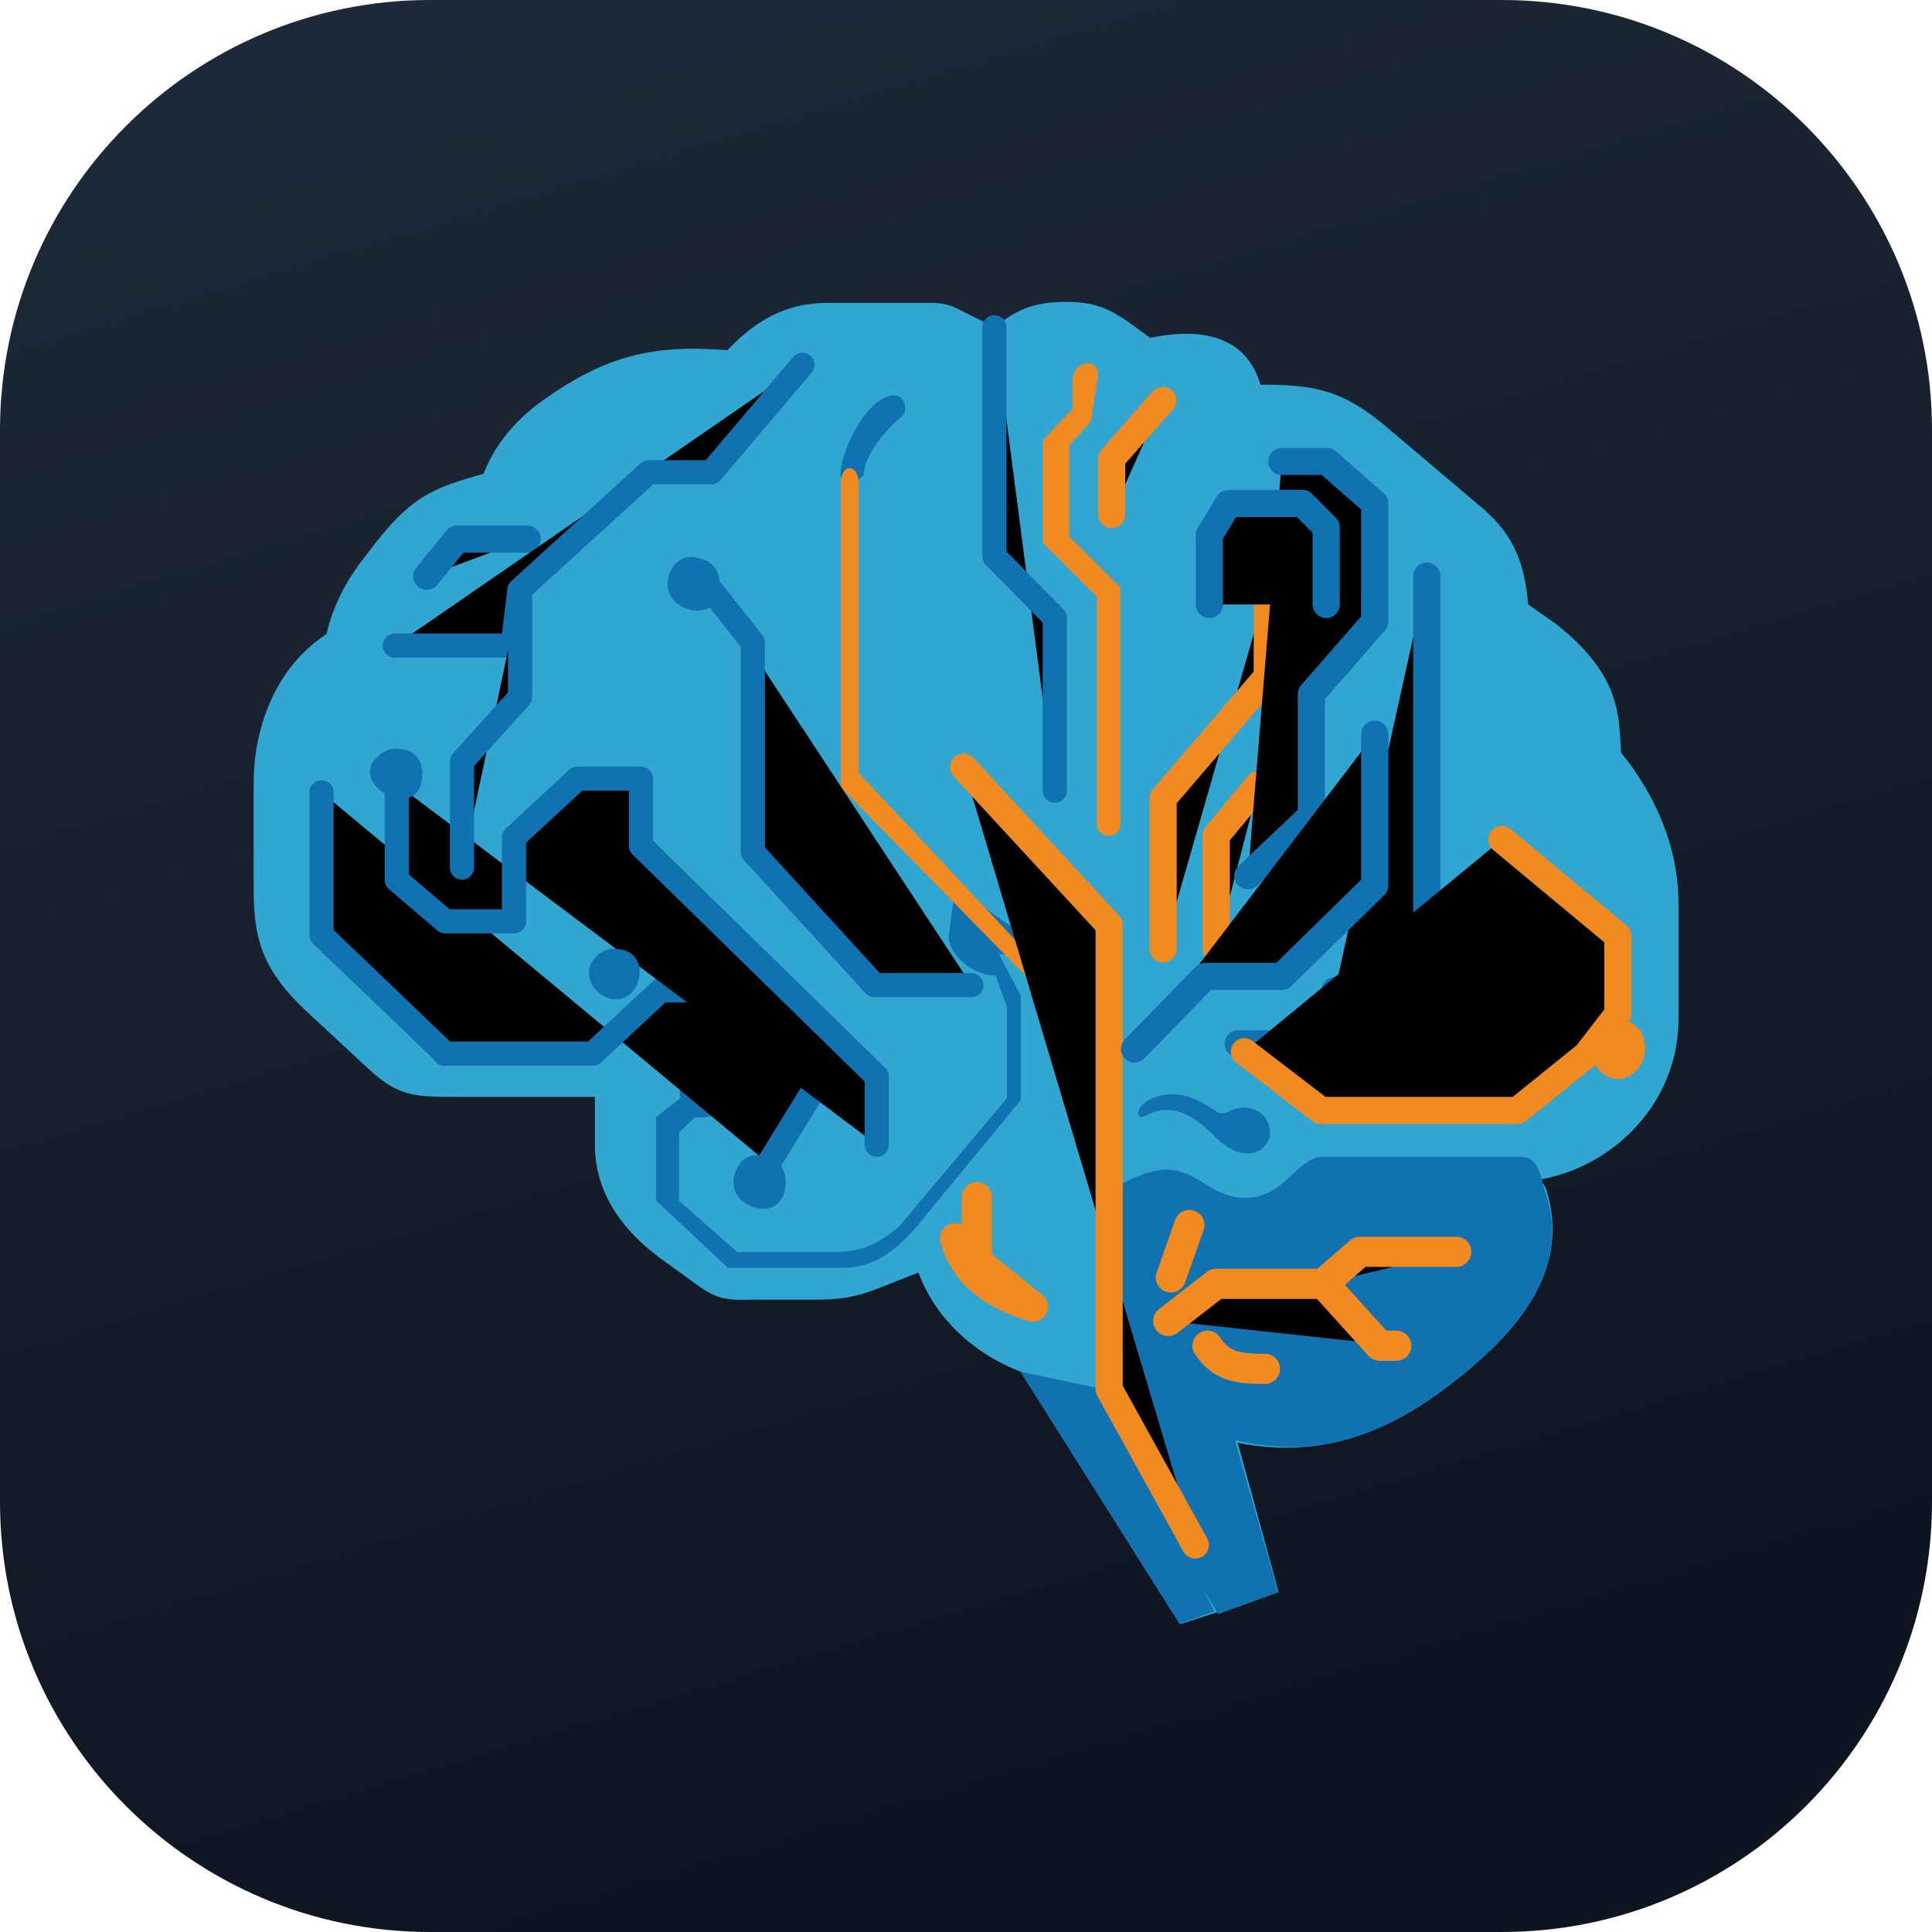
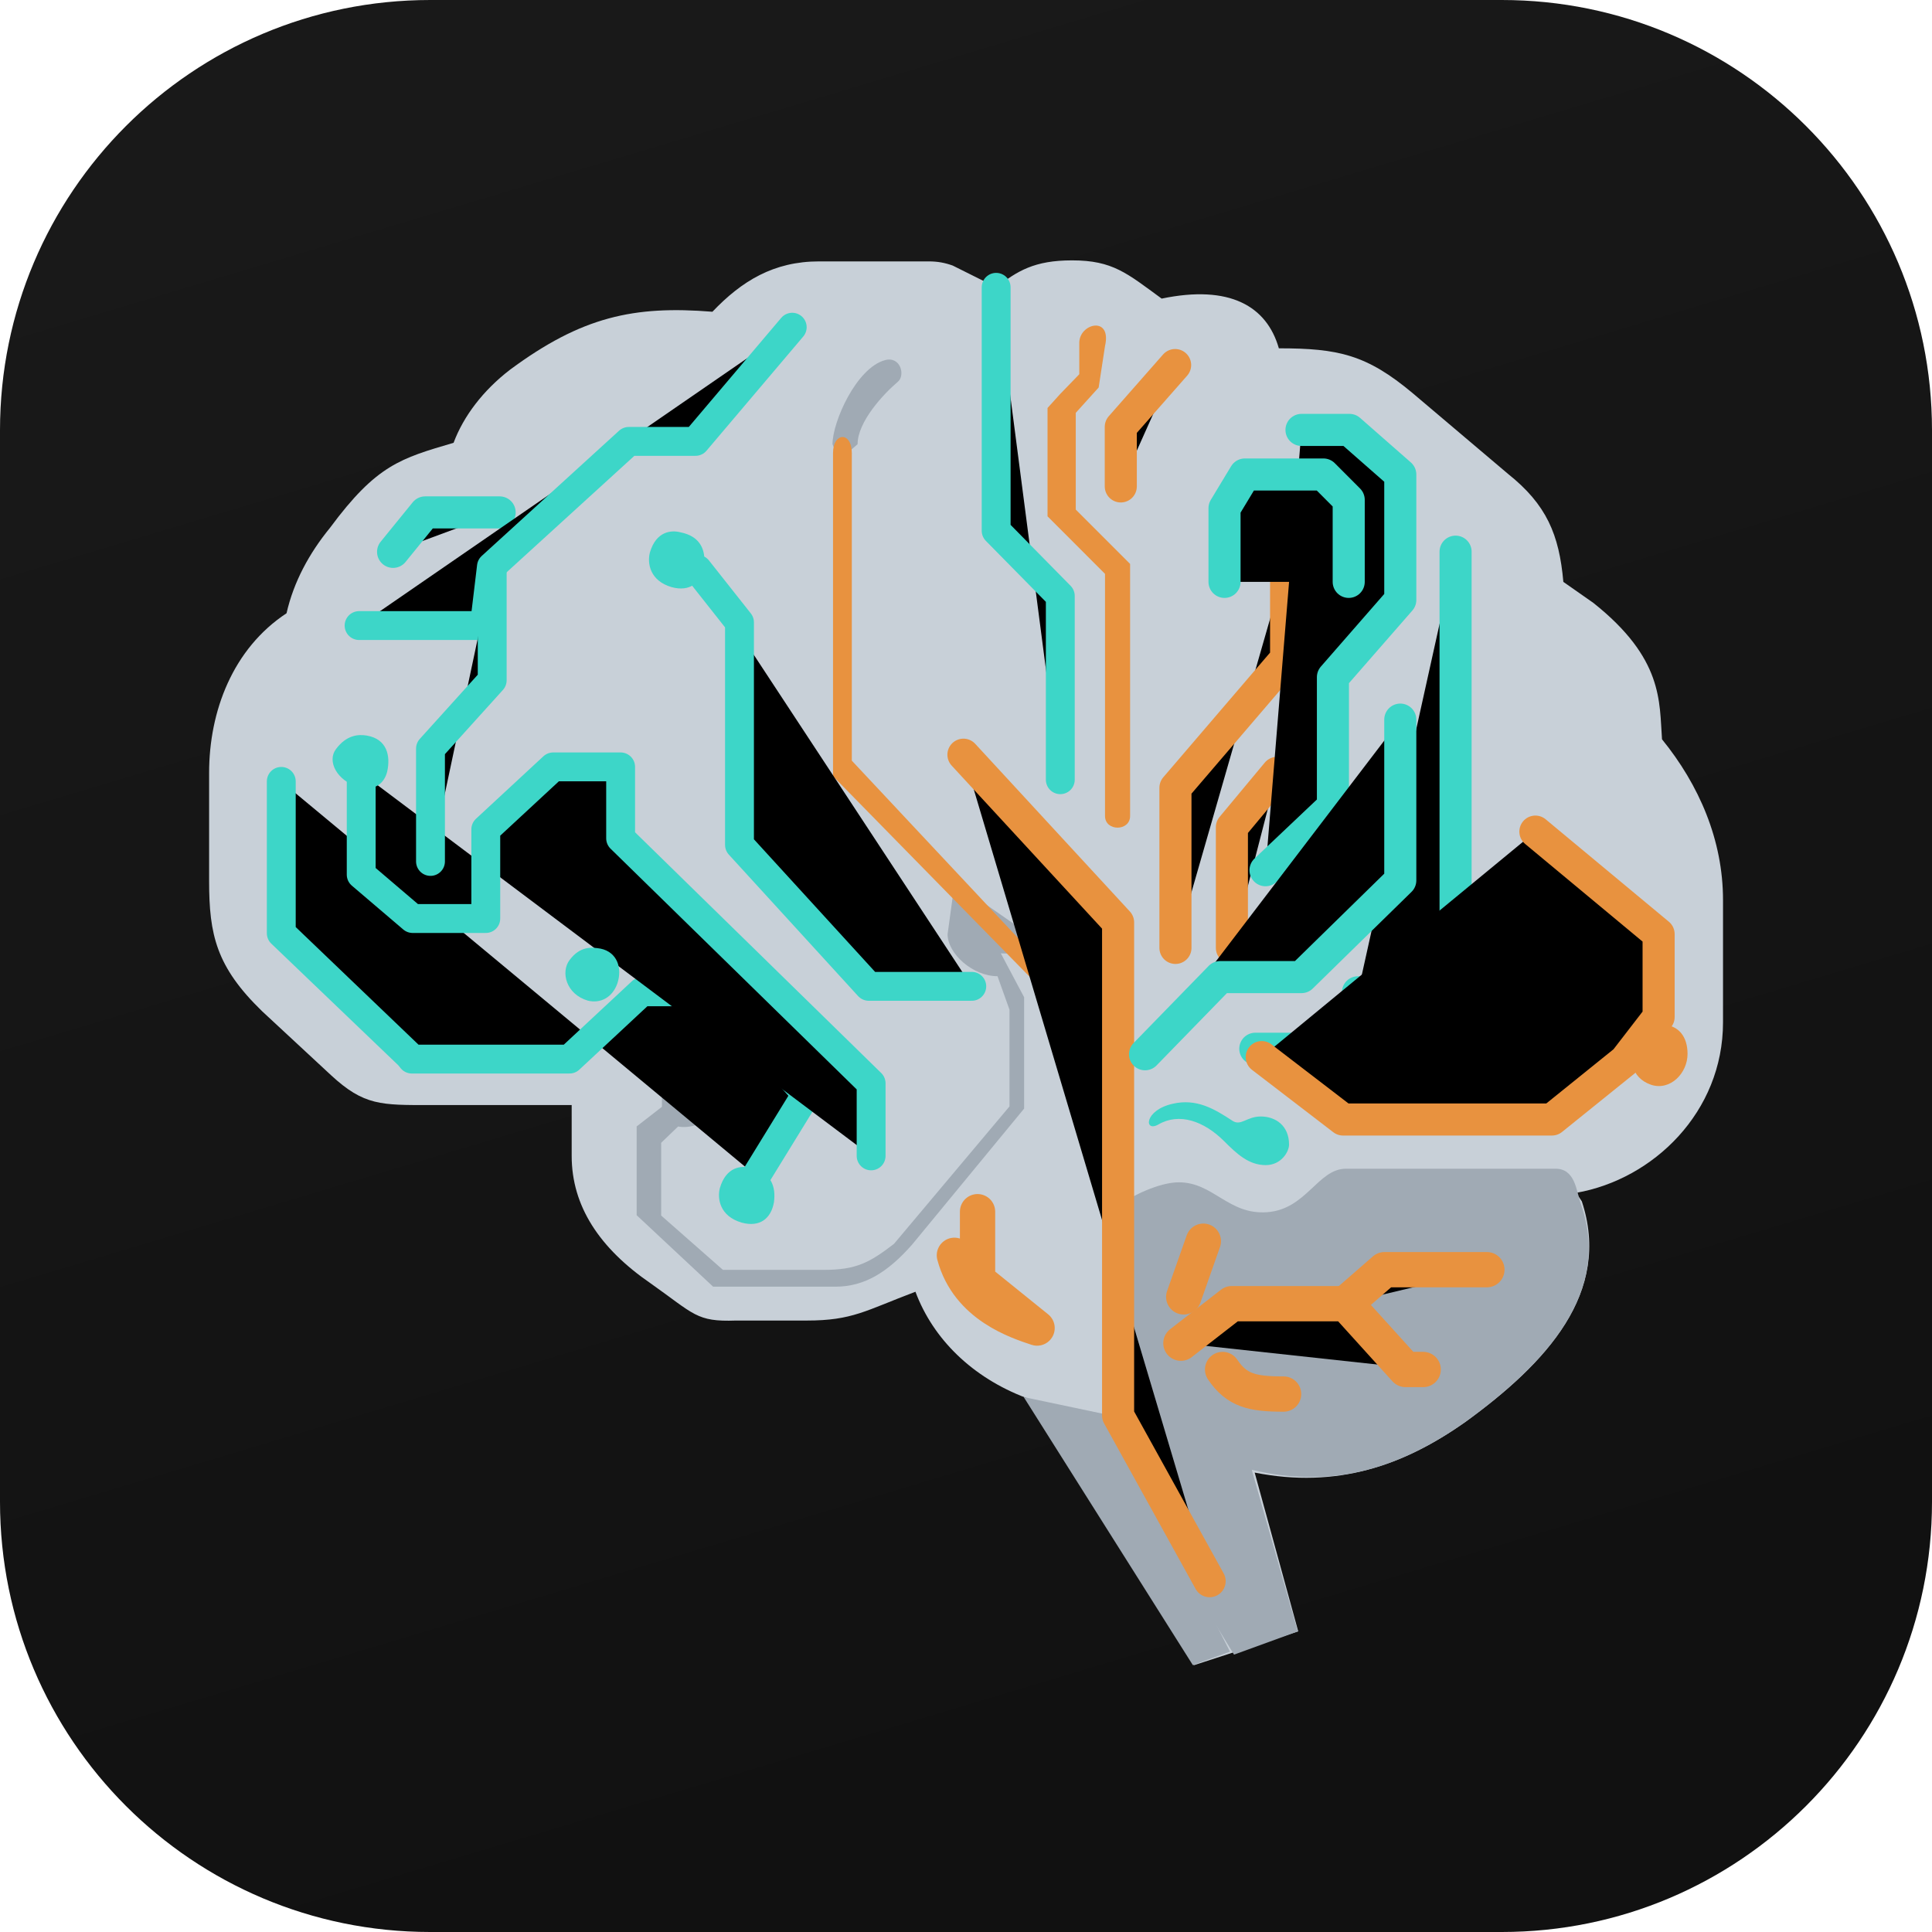
<svg xmlns="http://www.w3.org/2000/svg" width="1024" height="1024" viewBox="0 0 1024 1024">
  <defs>
    <linearGradient id="bg" x1="0" y1="0" x2="0.3" y2="1">
-       <stop offset="0%" stop-color="#1e2a3a" />
-       <stop offset="100%" stop-color="#0f1520" />
+       <stop offset="0%" stop-color="#1a1a1a" />
+       <stop offset="100%" stop-color="#111111" />
    </linearGradient>
  </defs>
  <rect width="1024" height="1024" rx="228" ry="228" fill="url(#bg)" />
-   <g transform="translate(112, 112) scale(3.2)">
-     <path d="m233.5 89.66c-0.43-5.9 0.22-12.59-10.71-21.27l-4.67-3.27c-0.65-7.39-2.63-12.06-8.63-16.84l-14.86-12.58c-7.17-6-11.57-6.99-20.86-6.99-1.87-6.57-7.66-9.96-18.27-7.75-5.41-3.95-7.61-5.96-13.97-5.96-5.89 0-8.53 1.66-11.81 4.2l-6.79-3.39c-1.21-0.43-2.31-0.65-3.75-0.65h-17.09c-7.06 0-12.06 3.06-16.62 7.85-12.25-0.99-20.38 0.77-31.53 9.02-4.22 3.23-7.28 7.28-8.82 11.41-8.25 2.43-11.99 3.42-19.27 13.26-3.23 3.95-5.66 8.42-6.77 13.31-8.36 5.51-12.07 15.25-12.07 24.88v16.87c0 8.36 1.11 13.36 8.27 20.3l10.72 9.95c5.17 4.78 7.82 4.67 15.53 4.67h22v7.92c0 7.81 4.31 14.38 12.33 19.89 6.79 4.79 7.11 6 13.25 5.78h11.05c7.16 0 9.14-1.54 16.96-4.49 2.75 7.39 8.9 13.39 17.26 16.55l26.14 41.67 16.27-5.28-6.79-24.75c12.79 2.54 23.19-1.08 32.82-7.87 12.68-9.19 22.86-20.22 18.18-34.41l-0.88-1.33c12.03-2.1 22.89-12.6 22.89-26.57v-19.08c0-9.35-3.74-17.95-9.51-25.05z" fill="#30A6D1" />
-     <path d="m216.9 156.6h-32.66c-4.4 0-6.17 6.35-12.31 6.78-6.04 0.43-8.35-4.66-13.76-4.66-3.06 0-7.52 2.2-8.95 3.42l-1.98 38.19 19.54 32.02 9.94-3.62-7.17-25.19c13.24 3.16 23.64-0.67 33.27-7.46 12.68-9.19 22.97-20.32 17.97-34.16-0.65-1.98-0.87-5.32-3.89-5.32z" fill="#1172B1" />
-     <path d="m134 192.2 26.36 41.78 5.8-2.09-15.95-31.26-1.21-48.29-11.93-30.7-13.84-9.63-1.1 8.03c0 3.05 3.94 6.55 7.78 6.55l1.87 5.22v15.08l-18.01 21.43c-3.84 2.95-5.92 4.05-10.93 4.05h-15.73l-9.63-8.47v-11.34l2.64-2.54c0.99 0.22 4.16 0.22 5.93-2.84 1.21-2.21 0.66-5.59-2.4-6.8-2.86-1.11-5.61 0.76-6.05 3.51v3.06l-3.94 3.06v13.84l11.92 11.14h19.08c4.57 0 8.2-2.32 11.93-6.55l17.47-21.21v-17.36l-3.63-6.84 6.26 0.17 9.52 9.84 0.8 27.79 0.1 34.13-13.11-2.76z" fill="#1172B1" />
-     <path d="m108.1 43.66c0-3.51 4.05-7.85 6.26-9.72 1.22-0.99 0.45-4.04-1.98-3.39-4.46 1.21-8.19 9.6-8.19 13.11l0.99 2.53 2.92-2.53z" fill="#1172B1" />
-     <path d="m107.2 45.04v47.95l30.91 32.99v3.95l-33.84-34.52v-50.37c0-3.28 2.93-3.39 2.93 0z" fill="#F08A21" />
-     <path d="m124.6 92.06 24.11 26.14v76.89l14.27 25.81" stroke="#F08A21" stroke-linecap="round" stroke-linejoin="round" stroke-width="4.5" />
-     <path d="m139.7 35.81 2.96-3.06v-4.89c0-3.06 5.11-4.28 4.01 0.5l-0.99 6.46-3.57 3.95v15.08l8.47 8.47v39.29c0 2.43-3.91 2.43-3.91 0v-37.74l-8.96-8.97v-16.89l1.99-2.2z" fill="#F08A21" />
-     <path d="m157.6 31.32-8.47 9.63v9.29" stroke="#F08A21" stroke-linecap="round" stroke-linejoin="round" stroke-width="4.5" />
-     <path d="m174.9 62.21v14.86l-17.25 20.14v24.97" stroke="#F08A21" stroke-linecap="round" stroke-linejoin="round" stroke-width="4.5" />
-     <path d="m173.5 94.89-7.05 8.47v18.82" stroke="#F08A21" stroke-linecap="round" stroke-linejoin="round" stroke-width="4.5" />
-     <path d="m177.3 41.43h7.48l7.92 6.95v19.56l-10.5 12.03v20.15l-10.51 9.95" stroke="#1172B1" stroke-linecap="round" stroke-linejoin="round" stroke-width="4.5" />
-     <path d="m165.3 65.12v-11.49l3.17-5.25h12.25l3.94 3.95v12.79" stroke="#1172B1" stroke-linecap="round" stroke-linejoin="round" stroke-width="4.5" />
-     <path d="m170.1 137.9h28.93l16.47-17.8" stroke="#1172B1" stroke-linecap="round" stroke-linejoin="round" stroke-width="4.5" />
-     <path d="m186.1 129.1h7.61l7.61-8.47v-60.22" stroke="#1172B1" stroke-linecap="round" stroke-linejoin="round" stroke-width="4.5" />
-     <path d="m192.7 86.59v25.07l-15.4 15.07h-12.68l-11.71 12.03" stroke="#1172B1" stroke-linecap="round" stroke-linejoin="round" stroke-width="4.5" />
-     <path d="m171.1 139.2 12.68 9.73h32.56l11.4-9.19 5.23-6.78v-12.94l-19.21-15.97" stroke="#F08A21" stroke-linecap="round" stroke-linejoin="round" stroke-width="4.5" />
-     <path d="m233.2 134.1c2.95 0 4.28 1.97 4.28 4.6 0 3.06-2.75 5.8-5.7 4.81-3.17-1.1-3.6-4.28-2.28-6.71 0.99-1.75 2.16-2.7 3.7-2.7z" fill="#F08A21" />
-     <path d="m155 149.7c3.22-1.87 7.06-0.56 10.23 2.6 1.98 1.98 3.85 3.74 6.49 3.74 2.43 0 3.64-2.09 3.64-3.2 0-2.95-2.09-4.38-4.41-4.38-2.2 0-3.08 1.54-4.41 0.67-2.85-1.87-5.6-3.52-9.34-2.65-4.46 1.01-4.46 4.52-2.2 3.22z" fill="#1172B1" />
-     <path d="m129.7 19.2v37.95l10 10.16v28.65" stroke="#1172B1" stroke-linecap="round" stroke-linejoin="round" stroke-width="4" />
-     <path d="m35.69 60.44 5-6.15h11.61" stroke="#1172B1" stroke-linecap="round" stroke-linejoin="round" stroke-width="4.5" />
-     <path d="m30.39 71.93h19.53l1.1-9.19 21.41-19.52h10.4l15.08-17.8" stroke="#1172B1" stroke-linecap="round" stroke-linejoin="round" stroke-width="4" />
-     <path d="m18.26 96.22v23.67l19.92 19.08 0.43 0.54h24.58l11.26-10.49h11.6l14.05 15.97-7.82 12.72" stroke="#1172B1" stroke-linecap="round" stroke-linejoin="round" stroke-width="4" />
-     <path d="m30.72 94.9v15.86l8.02 6.84h11.4v-13.9l10.51-9.74h10.51v11.14l39.05 38.19v11.31" stroke="#1172B1" stroke-linecap="round" stroke-linejoin="round" stroke-width="4" />
-     <path d="m30.28 97.1c-3.38-0.99-4.92-4.05-3.49-5.92 1.65-2.21 3.49-2.32 4.81-2.1 3.17 0.55 3.71 3.19 3.17 5.62-0.43 1.74-1.86 3.13-4.49 2.4z" fill="#1172B1" />
-     <path d="m66.05 130.4c-3.39-0.99-4.27-4.47-2.84-6.34 1.65-2.21 3.49-1.99 4.81-1.77 2.64 0.54 3.41 3.08 2.64 5.4-0.76 2.21-2.64 3.2-4.61 2.71z" fill="#1172B1" />
-     <path d="m79.11 65.94c-3.39-0.99-3.82-3.73-3.39-5.39 0.99-3.39 3.39-3.5 4.71-3.17 3.39 0.65 4.04 3.06 3.72 5.37-0.44 2.53-2.2 3.96-5.04 3.19z" fill="#1172B1" />
-     <path d="m90.02 165c-3.39-0.99-3.82-3.73-3.39-5.38 0.99-3.39 3.39-3.5 4.71-3.17 3.39 0.65 4.04 3.06 3.72 5.38-0.44 2.53-2.2 3.95-5.04 3.17z" fill="#1172B1" />
-     <path d="m41.52 108.7v-17.59l9.62-10.65v-17.13" stroke="#1172B1" stroke-linecap="round" stroke-linejoin="round" stroke-width="4" />
-     <path d="m83.17 63.18 6.52 8.25v34.69l20.15 22.05h16.06" stroke="#1172B1" stroke-linecap="round" stroke-linejoin="round" stroke-width="4" />
-     <path d="m126.8 163.3v10.65l9.28 7.49c-2.95-0.99-10.77-3.42-12.89-11.34" stroke="#F08A21" stroke-linecap="round" stroke-linejoin="round" stroke-width="5" />
-     <path d="m162 167.9-3.06 8.68" stroke="#F08A21" stroke-linecap="round" stroke-linejoin="round" stroke-width="5" />
-     <path d="m158.5 183.8 7.93-6.16h17.8l9.29 10.26h2.75" stroke="#F08A21" stroke-linecap="round" stroke-linejoin="round" stroke-width="5" />
-     <path d="m184.2 177.6 6.04-5.26h15.96" stroke="#F08A21" stroke-linecap="round" stroke-linejoin="round" stroke-width="5" />
-     <path d="m165 187.9c2.21 3.28 4.64 3.83 9.51 3.83" stroke="#F08A21" stroke-linecap="round" stroke-linejoin="round" stroke-width="5" />
+   <g transform="translate(87, 87) scale(3.4)">
+     <path d="m233.5 89.66c-0.43-5.9 0.22-12.59-10.71-21.27l-4.67-3.27c-0.65-7.39-2.63-12.06-8.63-16.84l-14.86-12.58c-7.17-6-11.57-6.99-20.86-6.99-1.87-6.57-7.66-9.96-18.27-7.75-5.41-3.95-7.61-5.96-13.97-5.96-5.89 0-8.53 1.66-11.81 4.2l-6.79-3.39c-1.21-0.43-2.31-0.65-3.75-0.65h-17.09c-7.06 0-12.06 3.06-16.62 7.85-12.25-0.99-20.38 0.77-31.53 9.02-4.22 3.23-7.28 7.28-8.82 11.41-8.25 2.43-11.99 3.42-19.27 13.26-3.23 3.95-5.66 8.42-6.77 13.31-8.36 5.51-12.07 15.25-12.07 24.88v16.87c0 8.36 1.11 13.36 8.27 20.3l10.72 9.95c5.17 4.78 7.82 4.67 15.53 4.67h22v7.92c0 7.81 4.31 14.38 12.33 19.89 6.79 4.79 7.11 6 13.25 5.78h11.05c7.16 0 9.14-1.54 16.96-4.49 2.75 7.39 8.9 13.39 17.26 16.55l26.14 41.67 16.27-5.28-6.79-24.75c12.79 2.54 23.19-1.08 32.82-7.87 12.68-9.19 22.86-20.22 18.18-34.41l-0.88-1.33c12.03-2.1 22.89-12.6 22.89-26.57v-19.08c0-9.35-3.74-17.95-9.51-25.05z" fill="#c8d0d8" />
+     <path d="m216.9 156.6h-32.66c-4.4 0-6.17 6.35-12.31 6.78-6.04 0.43-8.35-4.66-13.76-4.66-3.06 0-7.52 2.2-8.95 3.42l-1.98 38.19 19.54 32.02 9.94-3.62-7.17-25.19c13.24 3.16 23.64-0.67 33.27-7.46 12.68-9.19 22.97-20.32 17.97-34.16-0.65-1.98-0.87-5.32-3.89-5.32z" fill="#a0aab4" />
+     <path d="m134 192.2 26.36 41.78 5.8-2.09-15.95-31.26-1.21-48.29-11.93-30.7-13.84-9.63-1.1 8.03c0 3.05 3.94 6.55 7.78 6.55l1.87 5.22v15.08l-18.01 21.43c-3.84 2.95-5.92 4.05-10.93 4.05h-15.73l-9.63-8.47v-11.34l2.64-2.54c0.99 0.22 4.16 0.22 5.93-2.84 1.21-2.21 0.66-5.59-2.4-6.8-2.86-1.11-5.61 0.76-6.05 3.51v3.06l-3.94 3.06v13.84l11.92 11.14h19.08c4.57 0 8.2-2.32 11.93-6.55l17.47-21.21v-17.36l-3.63-6.84 6.26 0.17 9.52 9.84 0.8 27.79 0.1 34.13-13.11-2.76z" fill="#a0aab4" />
+     <path d="m108.1 43.66c0-3.51 4.05-7.85 6.26-9.72 1.22-0.99 0.45-4.04-1.98-3.39-4.46 1.21-8.19 9.6-8.19 13.11l0.99 2.53 2.92-2.53z" fill="#a0aab4" />
+     <path d="m107.2 45.04v47.95l30.91 32.99v3.95l-33.84-34.52v-50.37c0-3.28 2.93-3.39 2.93 0z" fill="#E8923F" />
+     <path d="m124.6 92.06 24.11 26.14v76.89l14.27 25.81" stroke="#E8923F" stroke-linecap="round" stroke-linejoin="round" stroke-width="5" />
+     <path d="m139.7 35.81 2.96-3.06v-4.89c0-3.06 5.11-4.28 4.01 0.5l-0.99 6.46-3.57 3.95v15.08l8.47 8.47v39.29c0 2.43-3.91 2.43-3.91 0v-37.74l-8.96-8.97v-16.89l1.99-2.2z" fill="#E8923F" />
+     <path d="m157.6 31.32-8.47 9.63v9.29" stroke="#E8923F" stroke-linecap="round" stroke-linejoin="round" stroke-width="5" />
+     <path d="m174.9 62.21v14.86l-17.25 20.14v24.97" stroke="#E8923F" stroke-linecap="round" stroke-linejoin="round" stroke-width="5" />
+     <path d="m173.5 94.89-7.05 8.47v18.82" stroke="#E8923F" stroke-linecap="round" stroke-linejoin="round" stroke-width="5" />
+     <path d="m177.3 41.43h7.48l7.92 6.95v19.56l-10.5 12.03v20.15l-10.51 9.95" stroke="#3DD6C8" stroke-linecap="round" stroke-linejoin="round" stroke-width="5" />
+     <path d="m165.3 65.12v-11.49l3.17-5.25h12.25l3.94 3.95v12.79" stroke="#3DD6C8" stroke-linecap="round" stroke-linejoin="round" stroke-width="5" />
+     <path d="m170.1 137.9h28.93l16.47-17.8" stroke="#3DD6C8" stroke-linecap="round" stroke-linejoin="round" stroke-width="5" />
+     <path d="m186.1 129.1h7.61l7.61-8.47v-60.22" stroke="#3DD6C8" stroke-linecap="round" stroke-linejoin="round" stroke-width="5" />
+     <path d="m192.7 86.59v25.07l-15.4 15.07h-12.68l-11.71 12.03" stroke="#3DD6C8" stroke-linecap="round" stroke-linejoin="round" stroke-width="5" />
+     <path d="m171.1 139.2 12.68 9.73h32.56l11.4-9.19 5.23-6.78v-12.94l-19.21-15.97" stroke="#E8923F" stroke-linecap="round" stroke-linejoin="round" stroke-width="5" />
+     <path d="m233.2 134.1c2.95 0 4.28 1.97 4.28 4.6 0 3.06-2.75 5.8-5.7 4.81-3.17-1.1-3.6-4.28-2.28-6.71 0.99-1.75 2.16-2.7 3.7-2.7z" fill="#E8923F" />
+     <path d="m155 149.7c3.22-1.87 7.06-0.56 10.23 2.6 1.98 1.98 3.85 3.74 6.49 3.74 2.43 0 3.64-2.09 3.64-3.2 0-2.95-2.09-4.38-4.41-4.38-2.2 0-3.08 1.54-4.41 0.67-2.85-1.87-5.6-3.52-9.34-2.65-4.46 1.01-4.46 4.52-2.2 3.22z" fill="#3DD6C8" />
+     <path d="m129.7 19.2v37.95l10 10.16v28.65" stroke="#3DD6C8" stroke-linecap="round" stroke-linejoin="round" stroke-width="4.5" />
+     <path d="m35.69 60.44 5-6.15h11.61" stroke="#3DD6C8" stroke-linecap="round" stroke-linejoin="round" stroke-width="5" />
+     <path d="m30.39 71.93h19.53l1.1-9.19 21.41-19.52h10.4l15.08-17.8" stroke="#3DD6C8" stroke-linecap="round" stroke-linejoin="round" stroke-width="4.5" />
+     <path d="m18.26 96.22v23.67l19.92 19.08 0.43 0.54h24.58l11.26-10.49h11.6l14.05 15.97-7.82 12.72" stroke="#3DD6C8" stroke-linecap="round" stroke-linejoin="round" stroke-width="4.5" />
+     <path d="m30.72 94.9v15.86l8.02 6.84h11.4v-13.9l10.51-9.74h10.51v11.14l39.05 38.19v11.31" stroke="#3DD6C8" stroke-linecap="round" stroke-linejoin="round" stroke-width="4.5" />
+     <path d="m30.28 97.1c-3.38-0.99-4.92-4.05-3.49-5.92 1.65-2.21 3.49-2.32 4.81-2.1 3.17 0.55 3.71 3.19 3.17 5.62-0.43 1.74-1.86 3.13-4.49 2.4z" fill="#3DD6C8" />
+     <path d="m66.05 130.4c-3.39-0.99-4.27-4.47-2.84-6.34 1.65-2.21 3.49-1.99 4.81-1.77 2.64 0.54 3.41 3.08 2.64 5.4-0.76 2.21-2.64 3.2-4.61 2.71z" fill="#3DD6C8" />
+     <path d="m79.11 65.94c-3.39-0.99-3.82-3.73-3.39-5.39 0.99-3.39 3.39-3.5 4.71-3.17 3.39 0.65 4.04 3.06 3.72 5.37-0.44 2.53-2.2 3.96-5.04 3.19z" fill="#3DD6C8" />
+     <path d="m90.02 165c-3.39-0.99-3.82-3.73-3.39-5.38 0.99-3.39 3.39-3.5 4.71-3.17 3.39 0.65 4.04 3.06 3.72 5.38-0.44 2.53-2.2 3.95-5.04 3.17z" fill="#3DD6C8" />
+     <path d="m41.52 108.7v-17.59l9.62-10.65v-17.13" stroke="#3DD6C8" stroke-linecap="round" stroke-linejoin="round" stroke-width="4.5" />
+     <path d="m83.17 63.18 6.52 8.25v34.69l20.15 22.05h16.06" stroke="#3DD6C8" stroke-linecap="round" stroke-linejoin="round" stroke-width="4.5" />
+     <path d="m126.8 163.3v10.65l9.28 7.49c-2.95-0.99-10.77-3.42-12.89-11.34" stroke="#E8923F" stroke-linecap="round" stroke-linejoin="round" stroke-width="5.5" />
+     <path d="m162 167.9-3.06 8.68" stroke="#E8923F" stroke-linecap="round" stroke-linejoin="round" stroke-width="5.5" />
+     <path d="m158.5 183.8 7.93-6.16h17.8l9.29 10.26h2.75" stroke="#E8923F" stroke-linecap="round" stroke-linejoin="round" stroke-width="5.5" />
+     <path d="m184.2 177.6 6.04-5.26h15.96" stroke="#E8923F" stroke-linecap="round" stroke-linejoin="round" stroke-width="5.5" />
+     <path d="m165 187.9c2.21 3.28 4.64 3.83 9.51 3.83" stroke="#E8923F" stroke-linecap="round" stroke-linejoin="round" stroke-width="5.5" />
  </g>
</svg>
